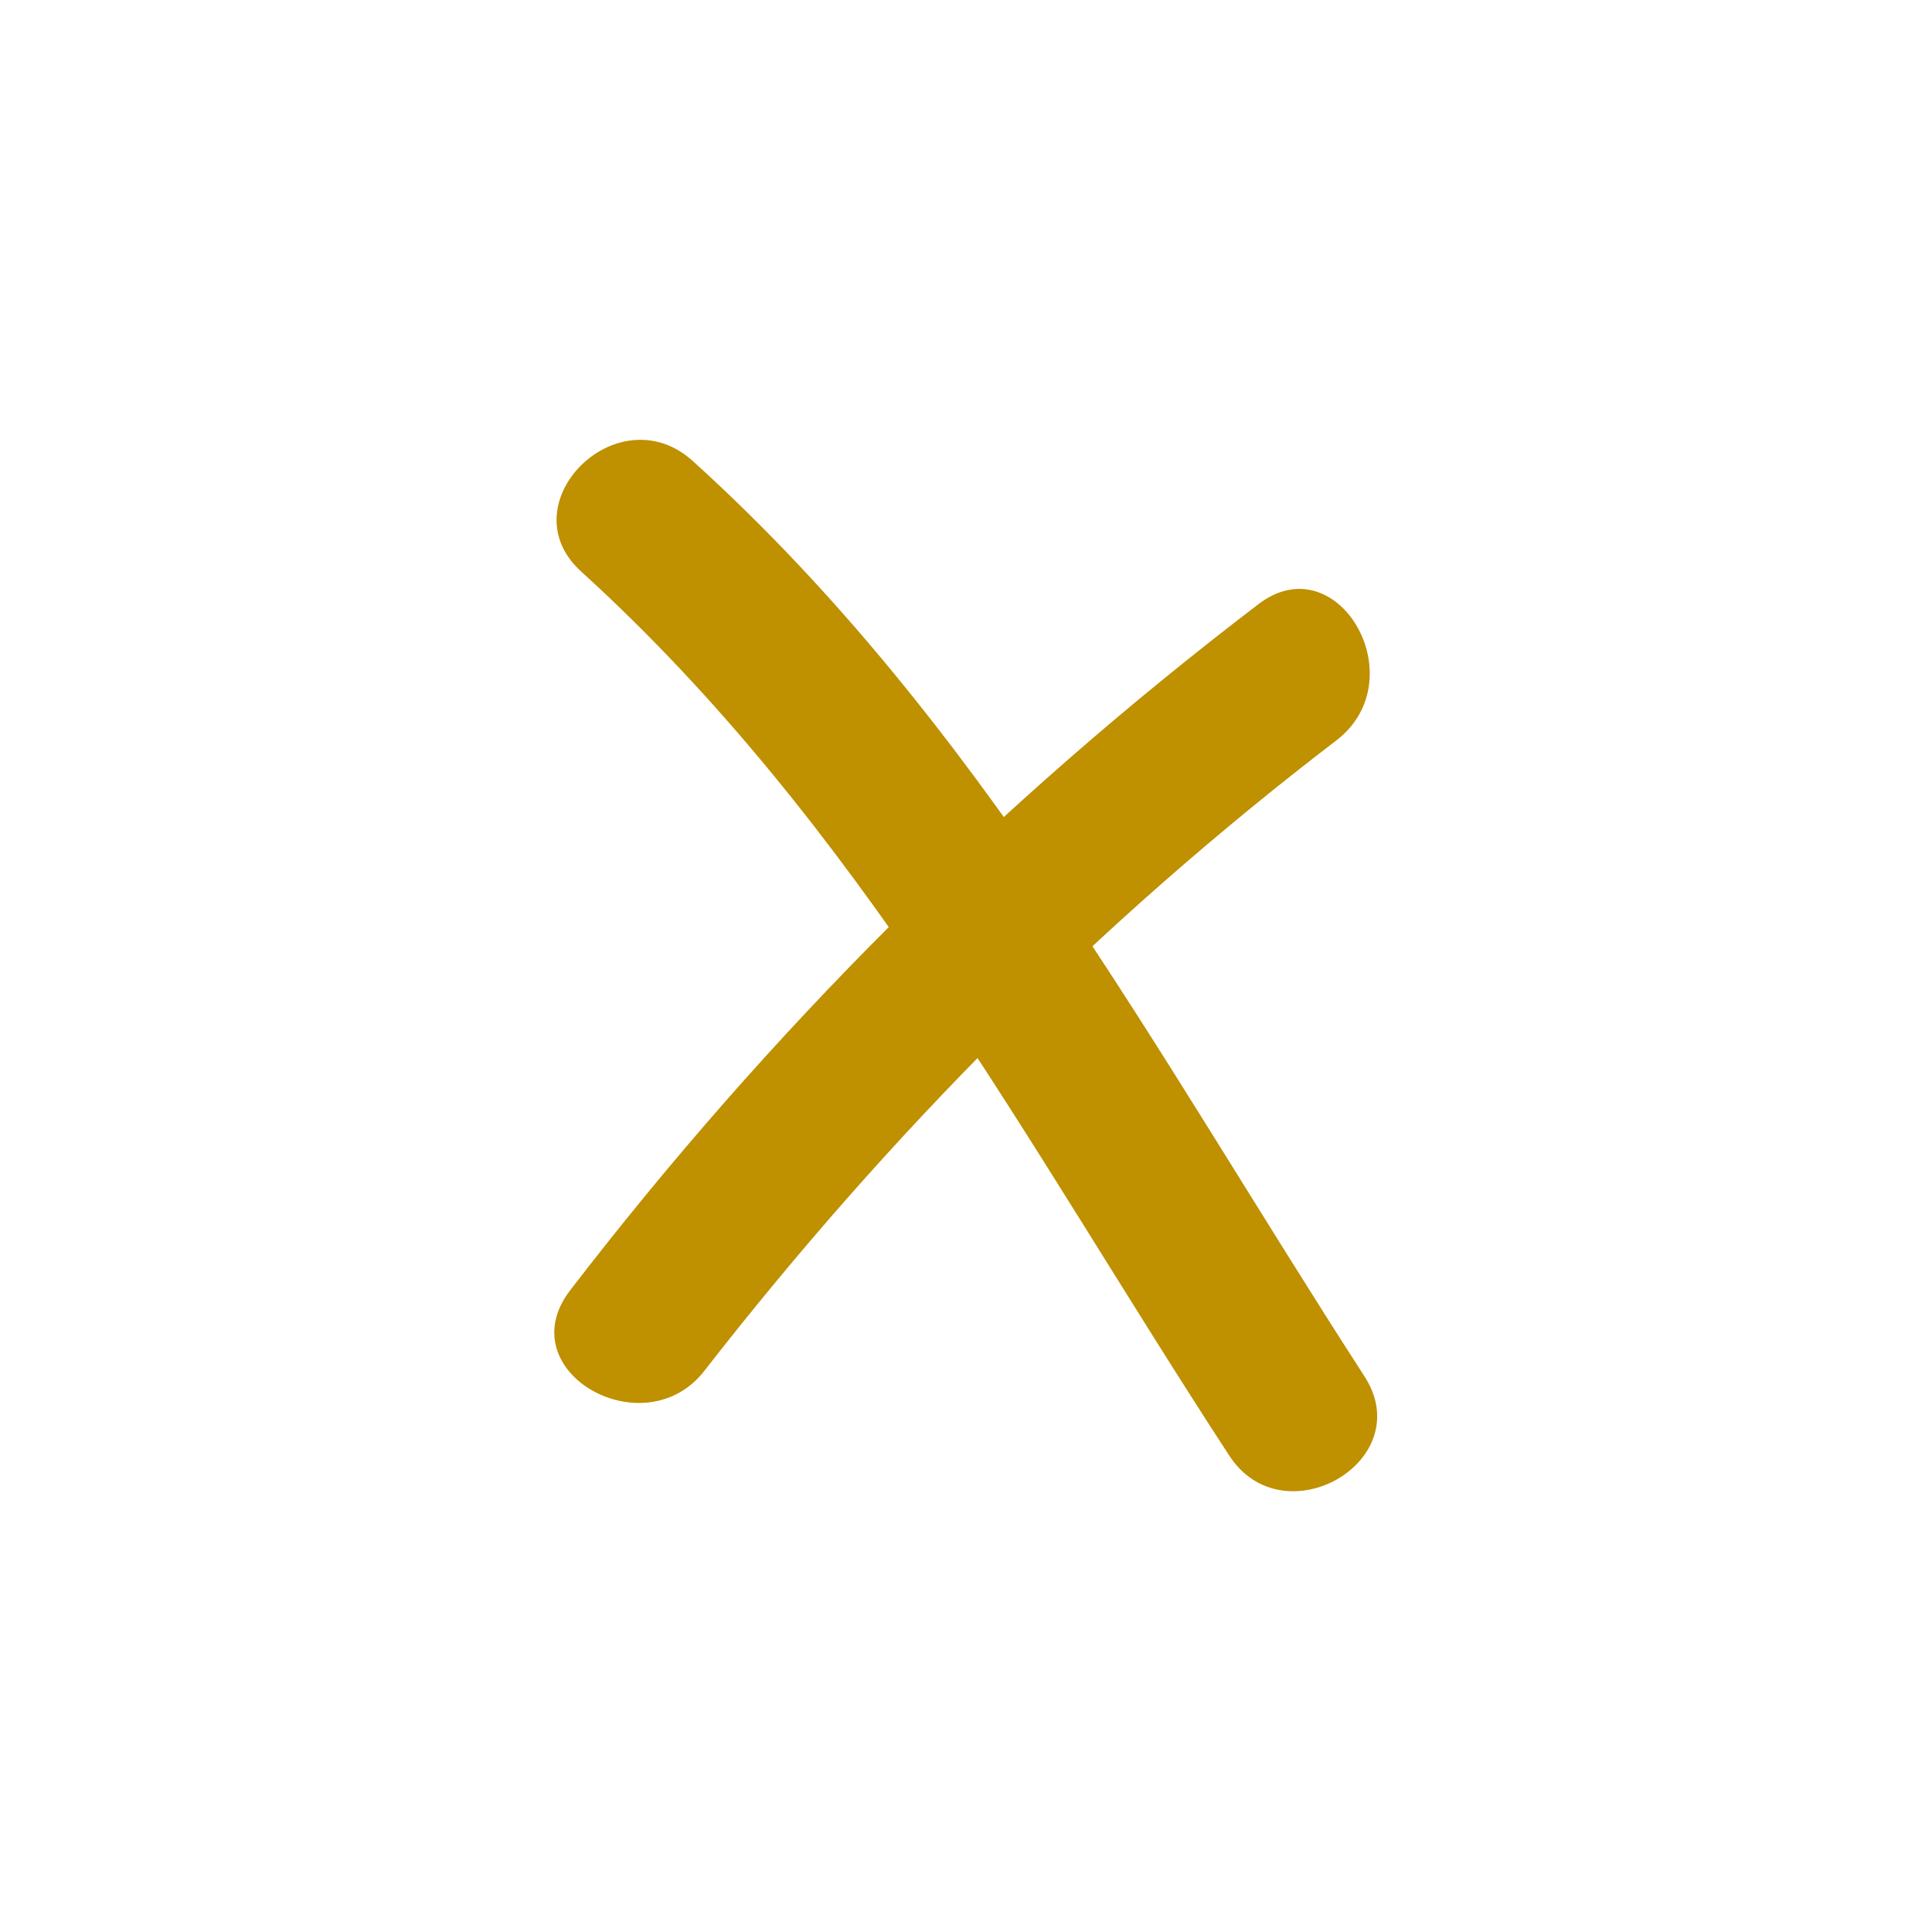
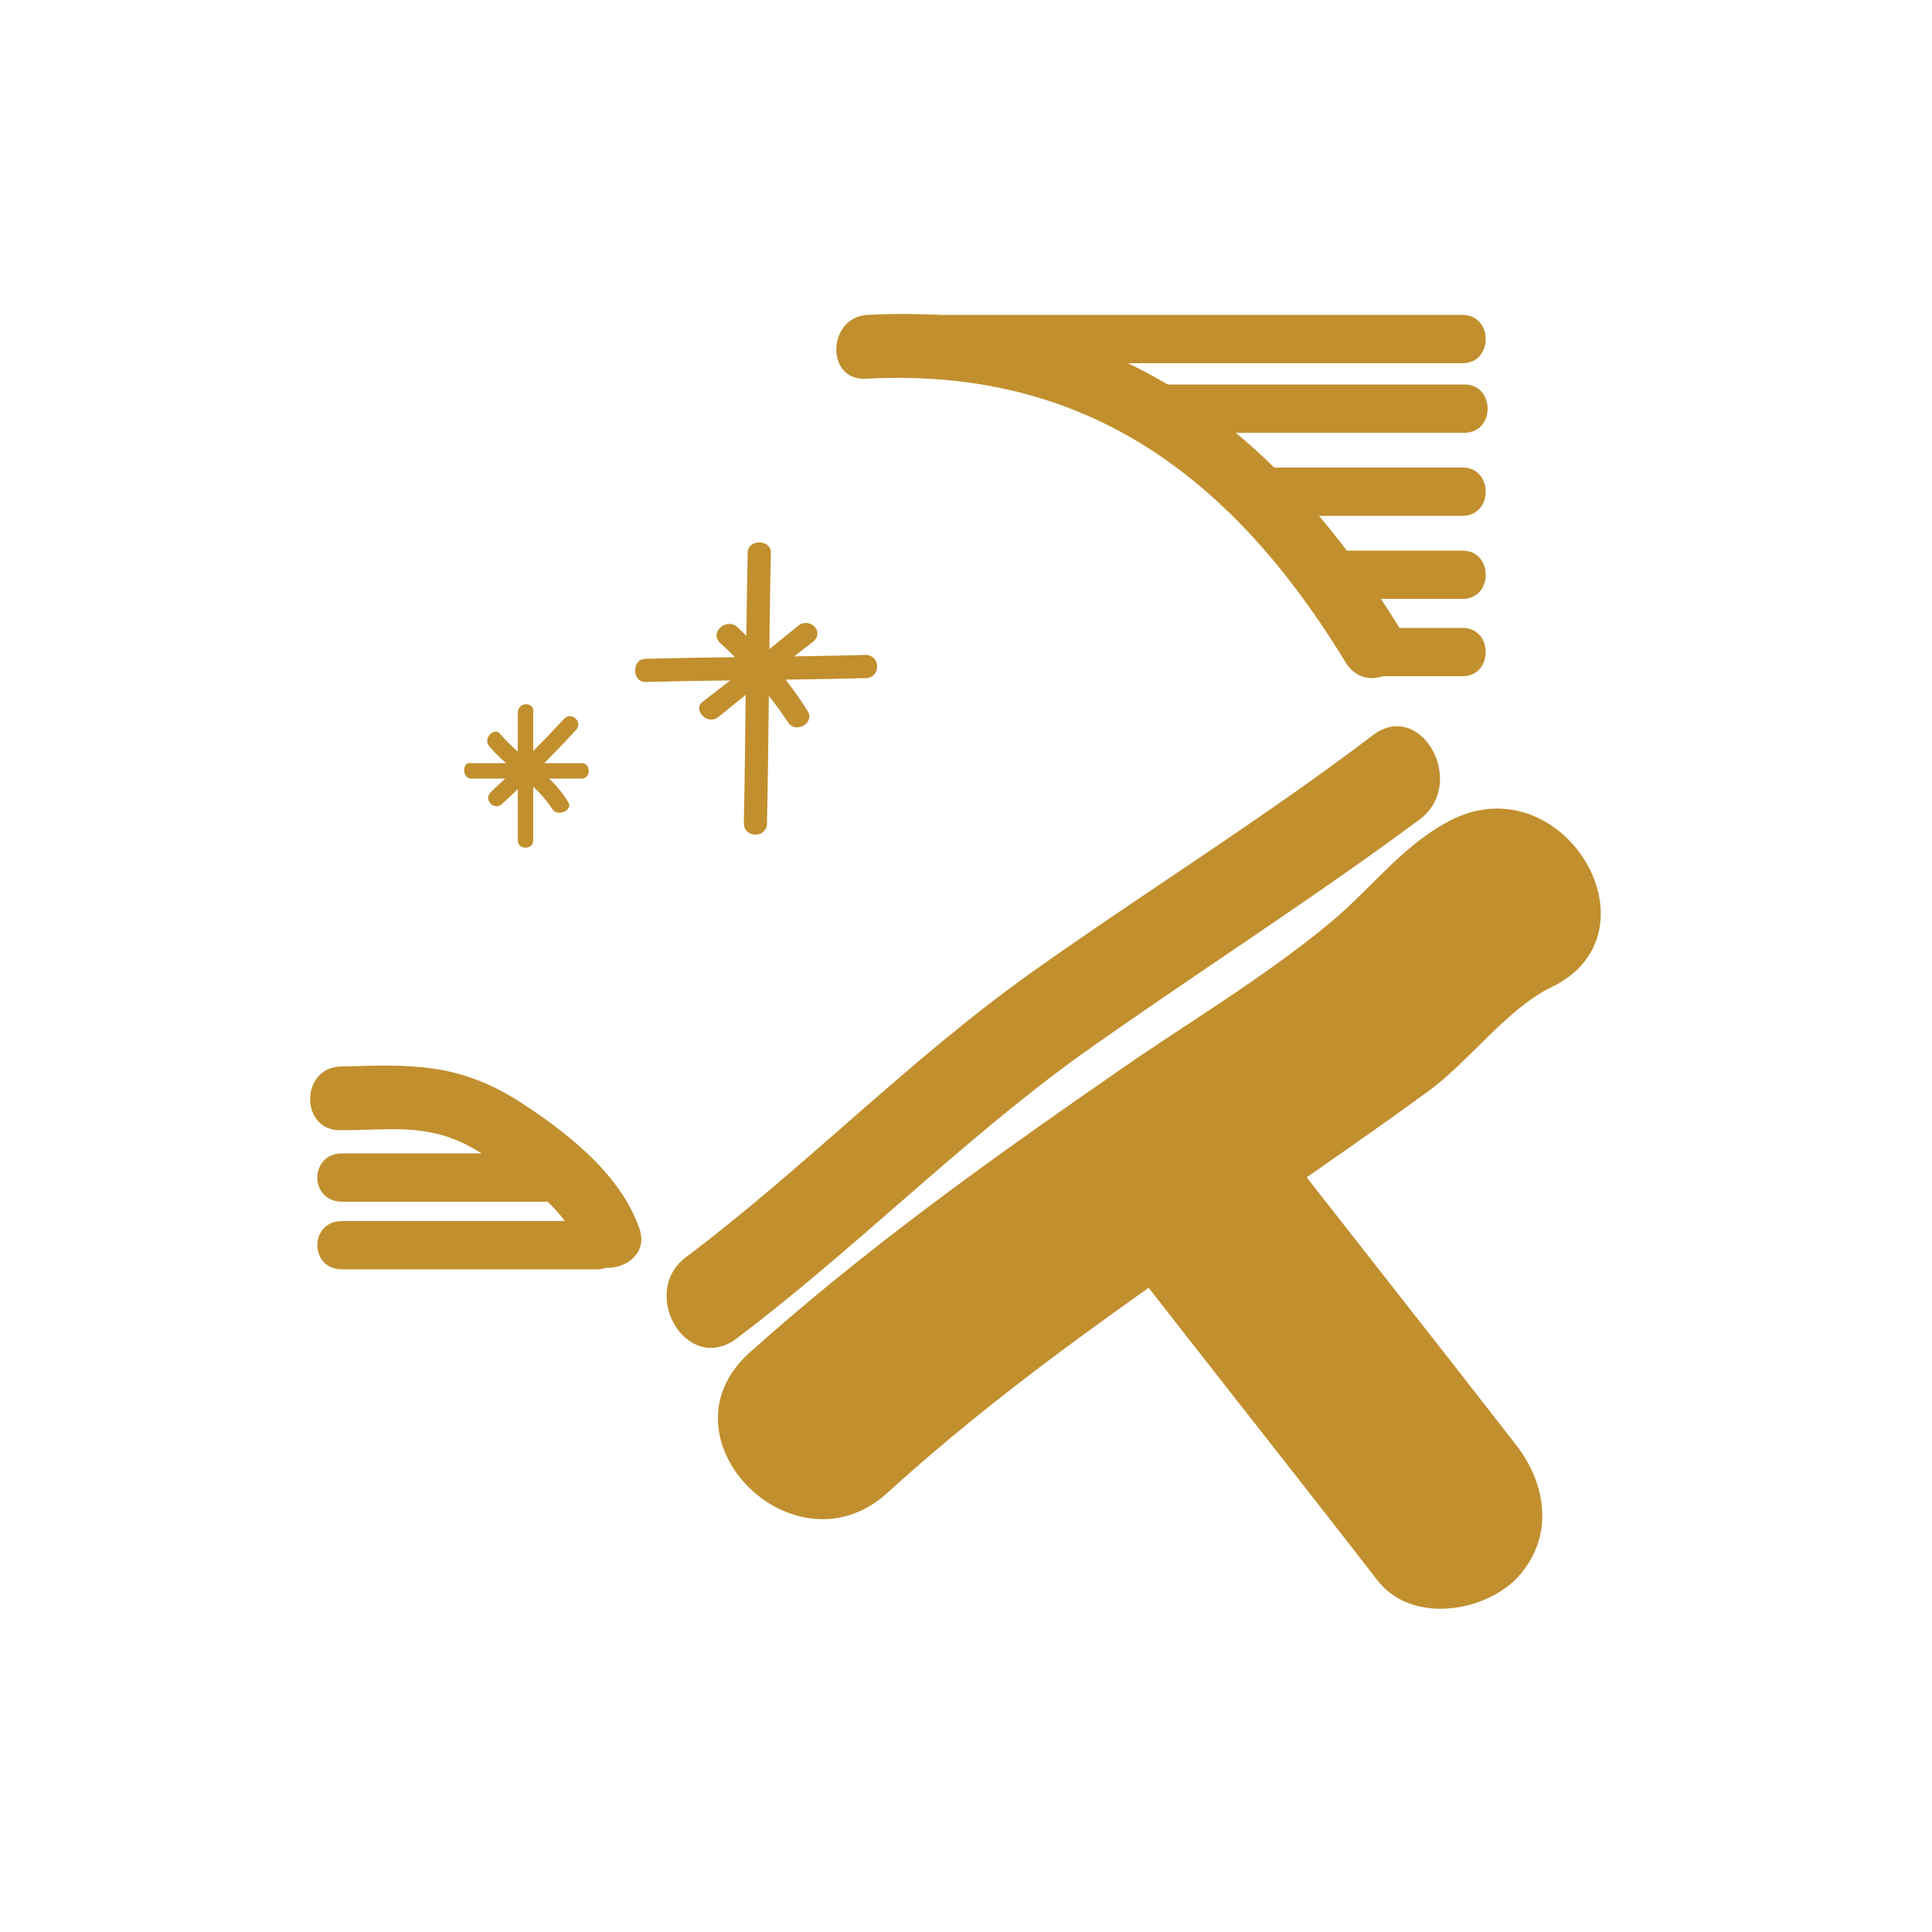
- <svg xmlns="http://www.w3.org/2000/svg" version="1.1" id="Layer_1" x="0px" y="0px" viewBox="0 0 100 100" enable-background="new 0 0 100 100" xml:space="preserve">
-   <g id="Layer_1_1_">
+ <svg xmlns="http://www.w3.org/2000/svg" version="1.1" x="0px" y="0px" viewBox="0 0 100 100" enable-background="new 0 0 100 100" xml:space="preserve">
+   <g id="Layer_1">
    <g>
      <g>
-         <path fill="#BF9000" d="M30.1,29.6c14.4,13.1,23,29.6,33.5,45.7c2.8,4.4,9.9,0.3,7-4.1C59.8,54.5,50.8,37.4,35.9,23.9     C32,20.3,26.2,26.1,30.1,29.6L30.1,29.6z" />
+         <path fill="#C18F2E" d="M57.7,64.4c4.5,5.8,9.1,11.6,13.6,17.4c1.7,2.2,5.3,1.7,7.1,0c2.1-2.1,1.7-5,0-7.1     c-4.5-5.8-9.1-11.6-13.6-17.4c-1.7-2.2-5.3-1.7-7.1,0C55.6,59.4,56,62.3,57.7,64.4L57.7,64.4z" />
      </g>
      <g>
-         <path fill="#BF9000" d="M36.5,70.9C46,58.7,56.9,47.7,69.2,38.3c4.1-3.2,0-10.2-4.1-7C51.6,41.6,39.8,53.4,29.5,66.8     C26.3,71,33.4,75,36.5,70.9L36.5,70.9z" />
+         <path fill="#C18F2E" d="M45.9,77.3C51.7,72,58.2,67.5,64.7,63c3.1-2.2,6.2-4.3,9.2-6.5c2.1-1.5,4.1-4.3,6.4-5.4     c5.8-2.8,0.7-11.5-5.1-8.7c-2.6,1.3-4.1,3.5-6.4,5.4c-3.5,2.9-7.6,5.3-11.3,7.9c-6.5,4.5-12.9,9.1-18.8,14.4     C34,74.5,41.1,81.6,45.9,77.3L45.9,77.3z" />
+       </g>
+       <g>
+         <path fill="#C18F2E" d="M38.1,69.3c6.1-4.6,11.5-10.1,17.7-14.6c5.9-4.2,11.9-8,17.7-12.3c2.5-1.9,0-6.3-2.5-4.3     c-5.8,4.4-11.8,8.1-17.7,12.3c-6.3,4.5-11.6,10-17.7,14.6C33,66.8,35.5,71.2,38.1,69.3L38.1,69.3z" />
+       </g>
+       <g>
+         <path fill="#C18F2E" d="M72.5,32.6c-6.4-10.4-14.9-17-27.6-16.3c-2.1,0.1-2.2,3.5,0,3.3c11.5-0.6,19,5.3,24.7,14.6     C70.7,36.2,73.6,34.5,72.5,32.6L72.5,32.6z" />
+       </g>
+       <g>
+         <path fill="#C18F2E" d="M33.1,63.6c-1-2.9-3.9-5.1-6.4-6.7c-3.1-1.9-5.5-1.8-9-1.7c-2.2,0-2.2,3.4,0,3.3c2.6,0,4.5-0.4,6.9,1     c1.8,1.1,4.7,2.9,5.3,5C30.5,66.5,33.8,65.6,33.1,63.6L33.1,63.6z" />
+       </g>
+       <g>
+         <path fill="#C18F2E" d="M26.8,36.9c0,2.2,0,4.4,0,6.6c0,0.5,0.8,0.5,0.8,0c0-2.2,0-4.4,0-6.6C27.7,36.3,26.8,36.3,26.8,36.9     L26.8,36.9z" />
+       </g>
+       <g>
+         <path fill="#C18F2E" d="M24.4,40.3c1.9,0,3.8,0,5.7,0c0.5,0,0.5-0.8,0-0.8c-1.9,0-3.8,0-5.7,0C23.9,39.4,23.9,40.3,24.4,40.3     L24.4,40.3z" />
+       </g>
+       <g>
+         <path fill="#C18F2E" d="M38.7,28.6c-0.1,4.7-0.1,9.3-0.2,14c0,0.8,1.2,0.8,1.2,0c0.1-4.7,0.1-9.3,0.2-14     C39.9,27.9,38.7,27.9,38.7,28.6L38.7,28.6z" />
+       </g>
+       <g>
+         <path fill="#C18F2E" d="M33.4,35.3c3.8-0.1,7.6-0.1,11.4-0.2c0.8,0,0.8-1.2,0-1.2c-3.8,0.1-7.6,0.1-11.4,0.2     C32.7,34.1,32.7,35.3,33.4,35.3L33.4,35.3z" />
+       </g>
+       <g>
+         <path fill="#C18F2E" d="M37.2,37.1c1.6-1.3,3.2-2.6,4.9-3.9c0.6-0.5-0.2-1.3-0.8-0.8c-1.6,1.3-3.2,2.6-4.9,3.9     C35.8,36.7,36.6,37.6,37.2,37.1L37.2,37.1z" />
+       </g>
+       <g>
+         <path fill="#C18F2E" d="M29.4,41.5C28.5,40,27,39.3,25.9,38c-0.3-0.4-0.9,0.2-0.6,0.6c1,1.2,2.5,2,3.3,3.3     C28.9,42.3,29.7,41.9,29.4,41.5L29.4,41.5z" />
+       </g>
+       <g>
+         <path fill="#C18F2E" d="M37.3,33.3c1.3,1.2,2.5,2.6,3.5,4.1c0.4,0.6,1.4,0,1-0.6c-1-1.6-2.3-3.1-3.7-4.4     C37.5,32,36.7,32.8,37.3,33.3L37.3,33.3z" />
+       </g>
+       <g>
+         <path fill="#C18F2E" d="M26,41.6c1.3-1.2,2.6-2.5,3.8-3.8c0.4-0.4-0.2-1-0.6-0.6c-1.2,1.3-2.5,2.6-3.8,3.8     C25,41.4,25.6,42,26,41.6L26,41.6z" />
+       </g>
+       <g>
+         <path fill="#C18F2E" d="M17.7,62.2c3.6,0,7.3,0,10.9,0c1.6,0,1.6-2.5,0-2.5c-3.6,0-7.3,0-10.9,0C16,59.7,16,62.2,17.7,62.2     L17.7,62.2z" />
+       </g>
+       <g>
+         <path fill="#C18F2E" d="M17.7,65.7c4.4,0,8.8,0,13.2,0c1.6,0,1.6-2.5,0-2.5c-4.4,0-8.8,0-13.2,0C16,63.2,16,65.7,17.7,65.7     L17.7,65.7z" />
+       </g>
+       <g>
+         <path fill="#C18F2E" d="M60.5,22.4c5.1,0,10.2,0,15.3,0c1.6,0,1.6-2.5,0-2.5c-5.1,0-10.2,0-15.3,0C58.8,19.9,58.8,22.4,60.5,22.4     L60.5,22.4z" />
+       </g>
+       <g>
+         <path fill="#C18F2E" d="M48.2,18.8c9.2,0,18.3,0,27.5,0c1.6,0,1.6-2.5,0-2.5c-9.2,0-18.3,0-27.5,0C46.6,16.3,46.6,18.8,48.2,18.8     L48.2,18.8z" />
+       </g>
+       <g>
+         <path fill="#C18F2E" d="M68.6,31c2.4,0,4.8,0,7.1,0c1.6,0,1.6-2.5,0-2.5c-2.4,0-4.8,0-7.1,0C67,28.5,67,31,68.6,31L68.6,31z" />
+       </g>
+       <g>
+         <path fill="#C18F2E" d="M71,35c1.6,0,3.1,0,4.7,0c1.6,0,1.6-2.5,0-2.5c-1.6,0-3.1,0-4.7,0C69.4,32.5,69.4,35,71,35L71,35z" />
+       </g>
+       <g>
+         <path fill="#C18F2E" d="M64.3,26.7c3.8,0,7.6,0,11.4,0c1.6,0,1.6-2.5,0-2.5c-3.8,0-7.6,0-11.4,0C62.7,24.2,62.7,26.7,64.3,26.7     L64.3,26.7z" />
      </g>
    </g>
  </g>
-   <g id="Layer_2" display="none">
-     <circle display="inline" fill="none" stroke="#231F20" stroke-miterlimit="10" cx="50" cy="50" r="50" />
-   </g>
+   <g id="Layer_2">
+ </g>
</svg>
